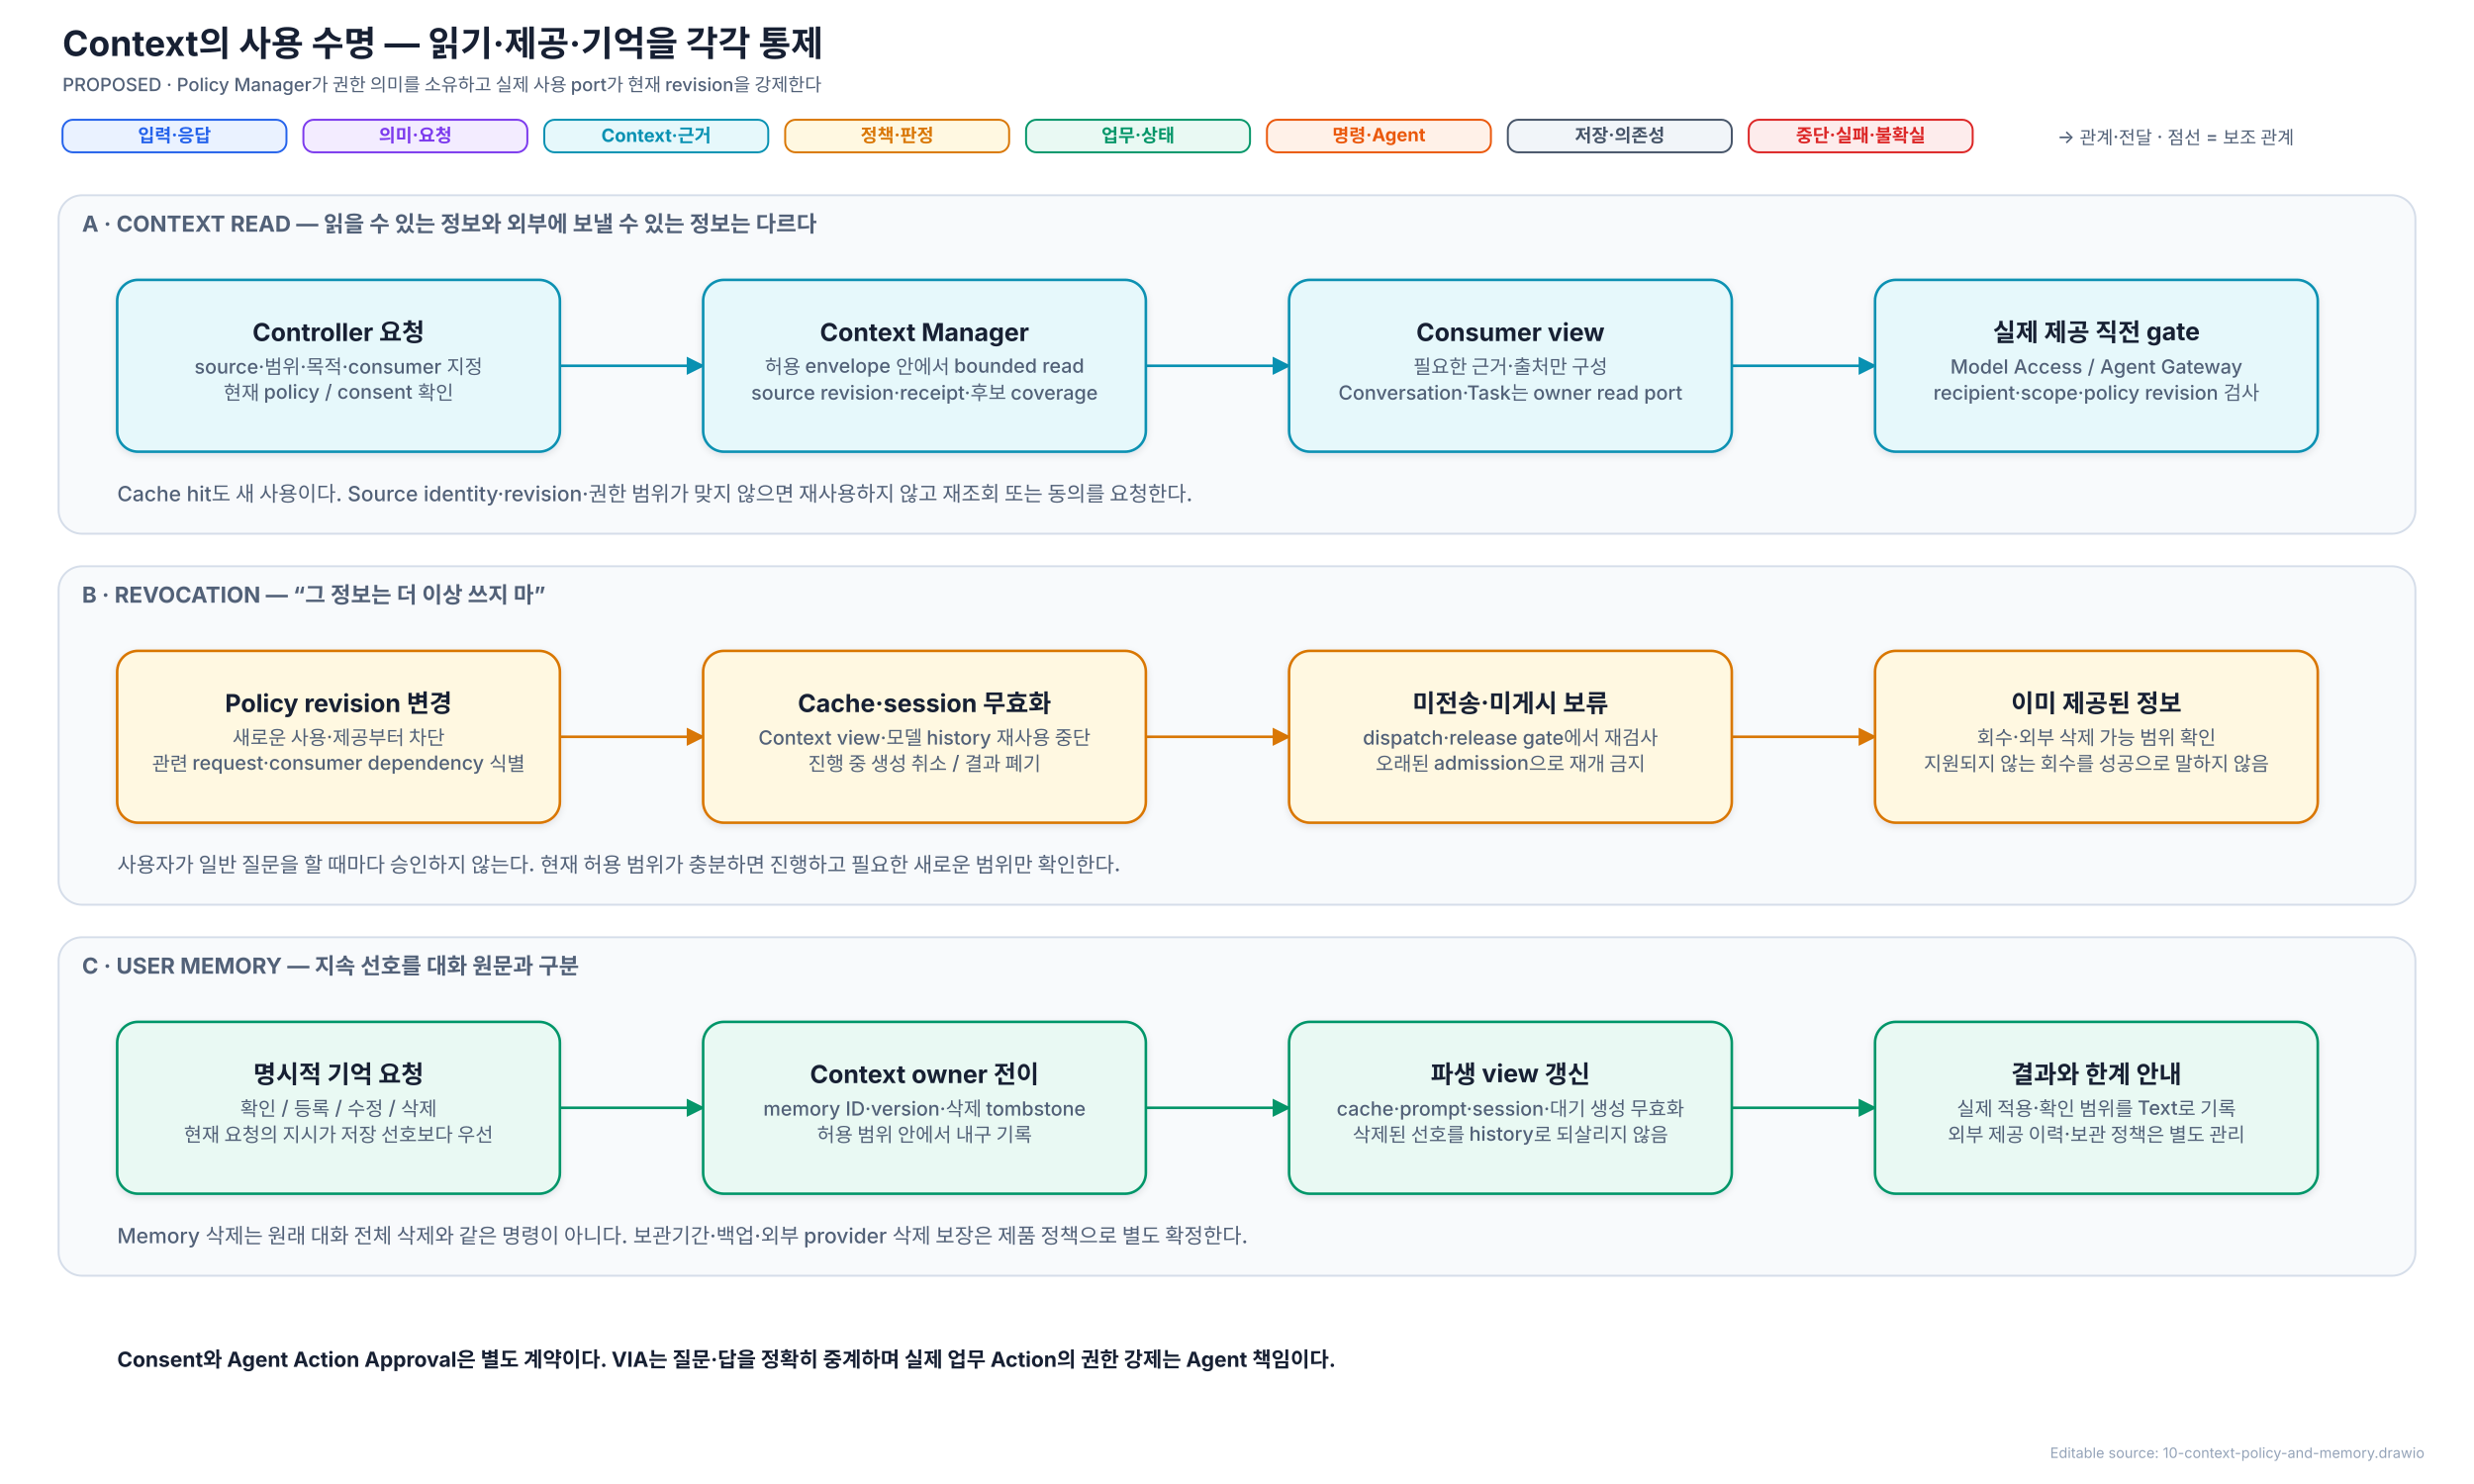
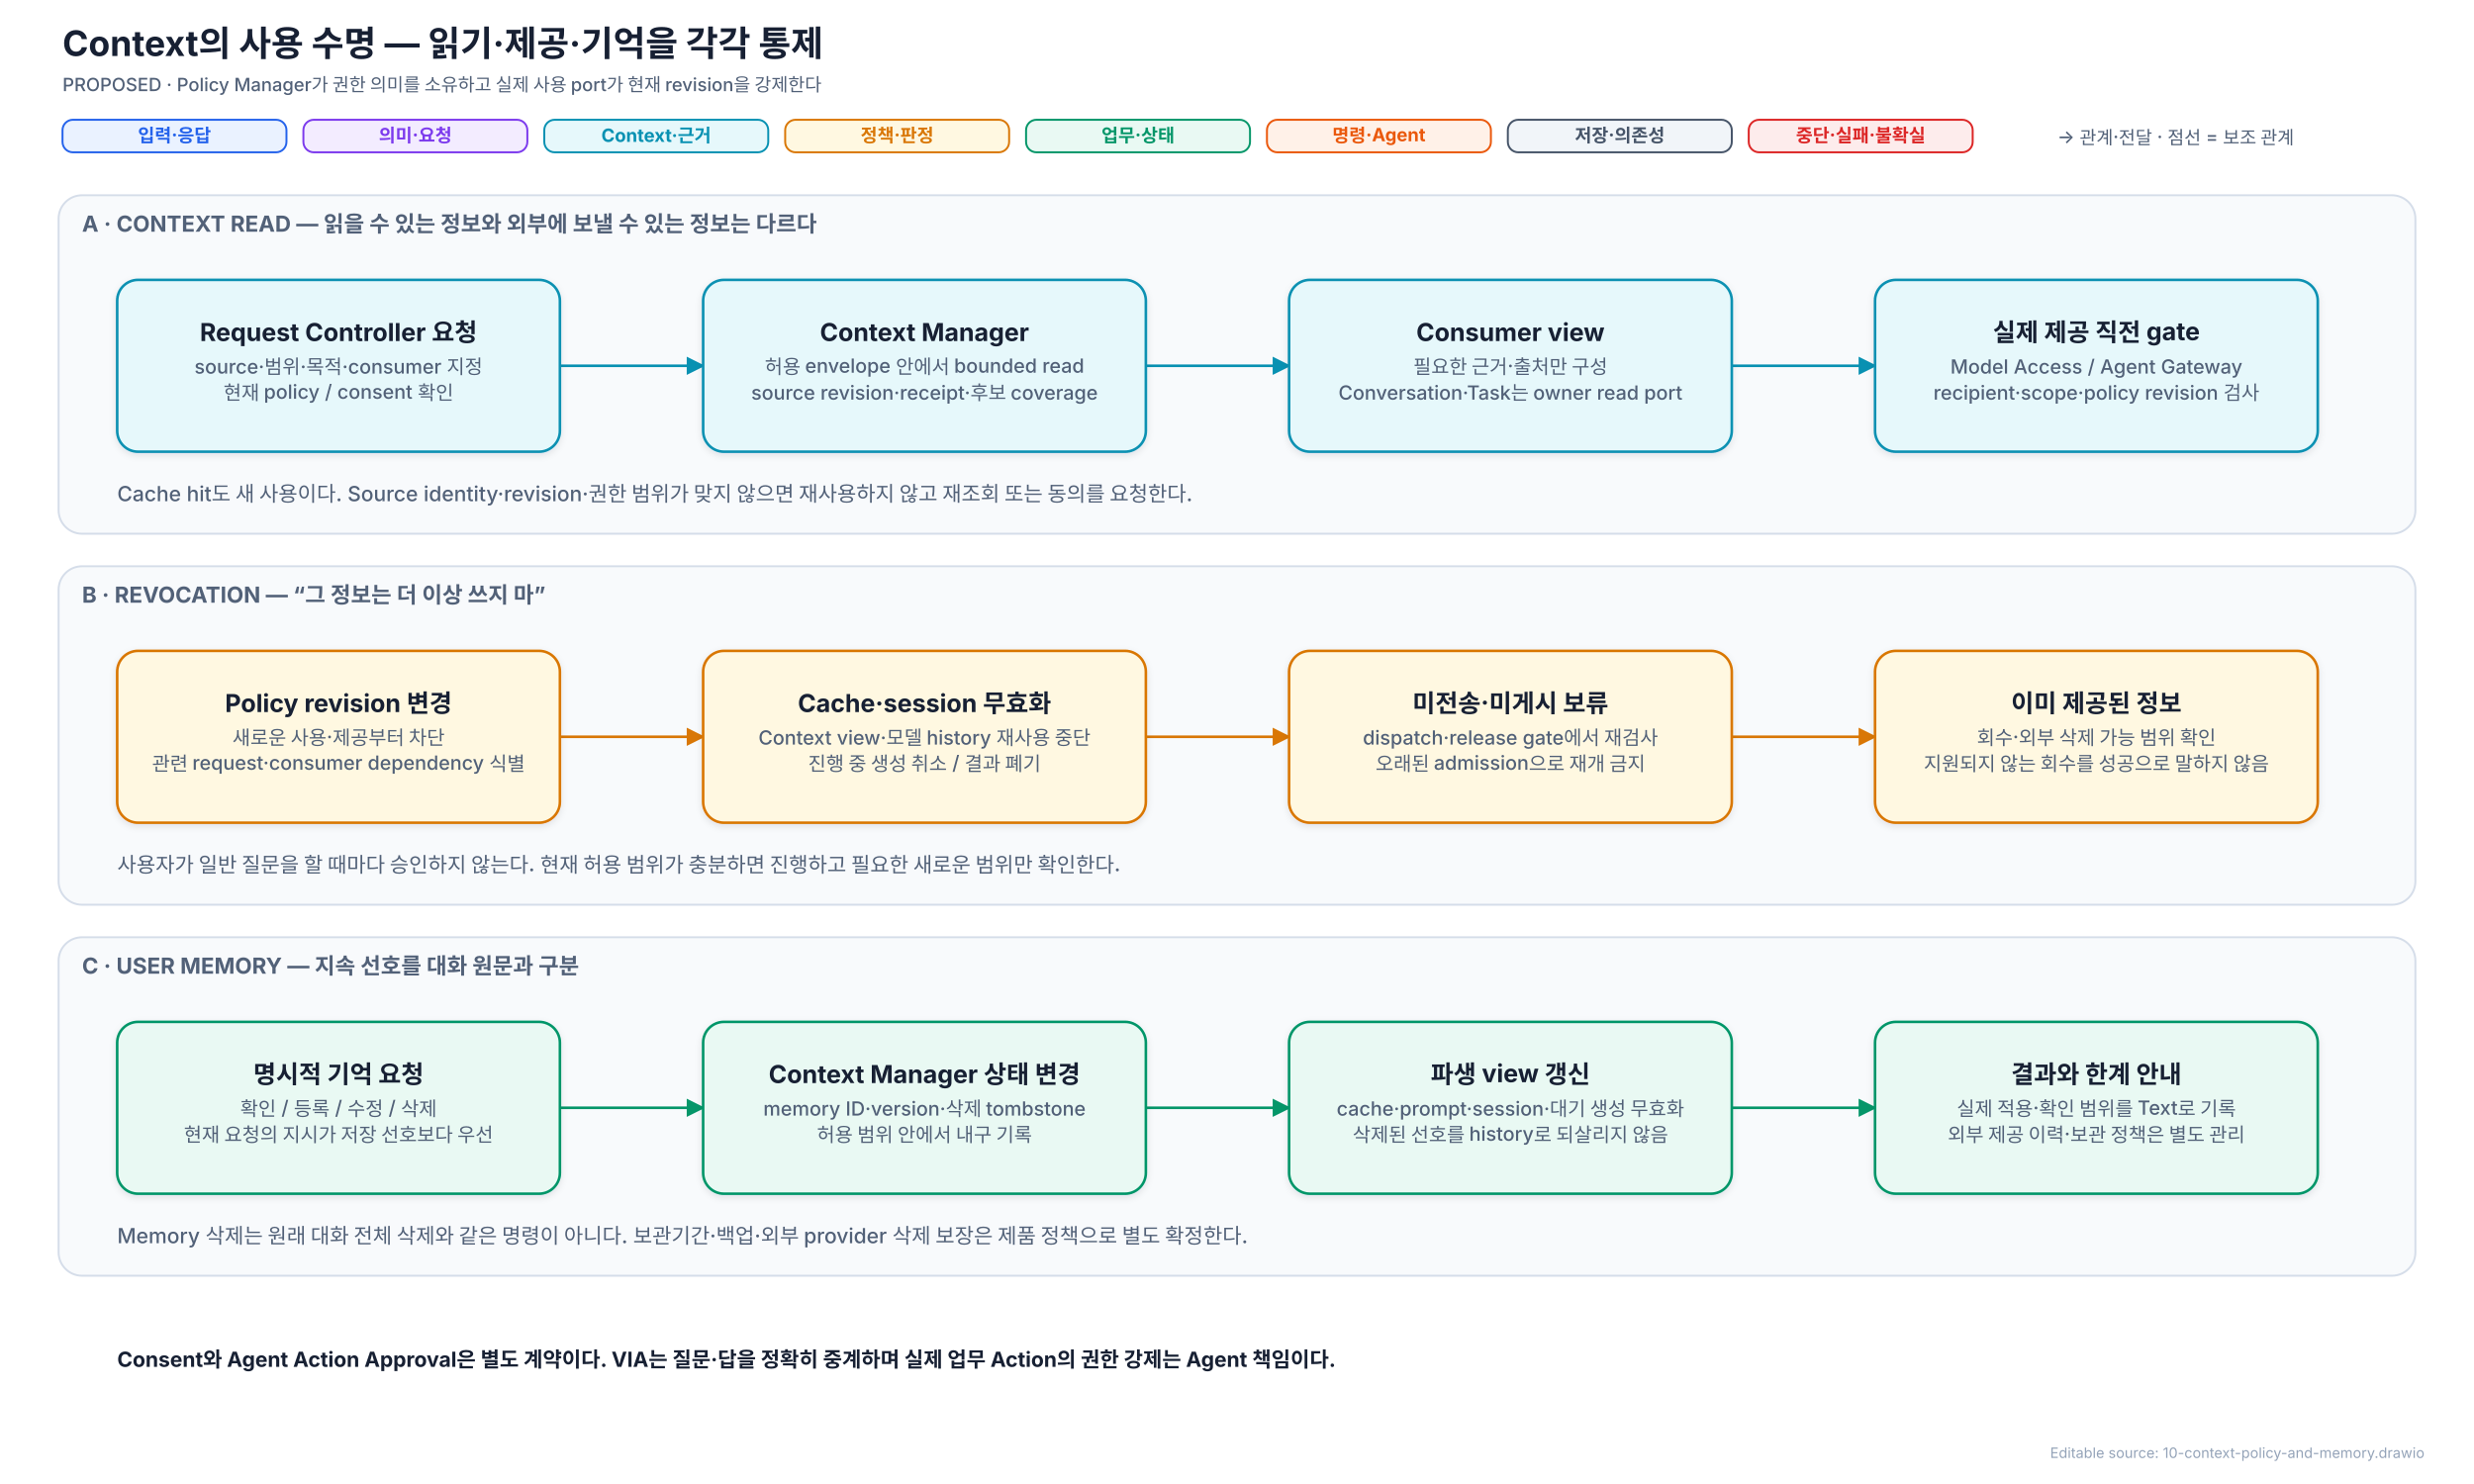
<svg xmlns="http://www.w3.org/2000/svg" width="1900" height="1140" viewBox="0 0 1900 1140" role="img" aria-labelledby="title desc">
  <defs>
    <marker id="arrow" viewBox="0 0 10 10" refX="9" refY="5" markerWidth="7" markerHeight="7" orient="auto-start-reverse">
      <path d="M 0 0 L 10 5 L 0 10 z" fill="#64748B" />
    </marker>
    <marker id="arrow-blue" viewBox="0 0 10 10" refX="9" refY="5" markerWidth="7" markerHeight="7" orient="auto-start-reverse">
      <path d="M 0 0 L 10 5 L 0 10 z" fill="#2563EB" />
    </marker>
    <marker id="arrow-cyan" viewBox="0 0 10 10" refX="9" refY="5" markerWidth="7" markerHeight="7" orient="auto-start-reverse">
      <path d="M 0 0 L 10 5 L 0 10 z" fill="#0891B2" />
    </marker>
    <marker id="arrow-purple" viewBox="0 0 10 10" refX="9" refY="5" markerWidth="7" markerHeight="7" orient="auto-start-reverse">
      <path d="M 0 0 L 10 5 L 0 10 z" fill="#7C3AED" />
    </marker>
    <marker id="arrow-green" viewBox="0 0 10 10" refX="9" refY="5" markerWidth="7" markerHeight="7" orient="auto-start-reverse">
      <path d="M 0 0 L 10 5 L 0 10 z" fill="#059669" />
    </marker>
    <marker id="arrow-orange" viewBox="0 0 10 10" refX="9" refY="5" markerWidth="7" markerHeight="7" orient="auto-start-reverse">
      <path d="M 0 0 L 10 5 L 0 10 z" fill="#EA580C" />
    </marker>
    <marker id="arrow-amber" viewBox="0 0 10 10" refX="9" refY="5" markerWidth="7" markerHeight="7" orient="auto-start-reverse">
      <path d="M 0 0 L 10 5 L 0 10 z" fill="#D97706" />
    </marker>
    <marker id="arrow-gray" viewBox="0 0 10 10" refX="9" refY="5" markerWidth="7" markerHeight="7" orient="auto-start-reverse">
      <path d="M 0 0 L 10 5 L 0 10 z" fill="#475569" />
    </marker>
    <marker id="arrow-red" viewBox="0 0 10 10" refX="9" refY="5" markerWidth="7" markerHeight="7" orient="auto-start-reverse">
      <path d="M 0 0 L 10 5 L 0 10 z" fill="#DC2626" />
    </marker>
    <filter id="shadow" x="-10%" y="-10%" width="120%" height="140%">
      <feDropShadow dx="0" dy="2" stdDeviation="3" flood-color="#0F172A" flood-opacity="0.10" />
    </filter>
  </defs>
  <rect width="1900" height="1140" fill="#FFFFFF" />
  <text x="48" y="43" font-family="Inter, Arial, sans-serif" font-size="27" font-weight="750" fill="#172033">Context의 사용 수명 — 읽기·제공·기억을 각각 통제</text>
  <text x="48" y="70" font-family="Inter, Arial, sans-serif" font-size="14" font-weight="500" fill="#526178">PROPOSED · Policy Manager가 권한 의미를 소유하고 실제 사용 port가 현재 revision을 강제한다</text>
  <rect x="45" y="150" width="1810" height="260" rx="18" fill="#F8FAFC" stroke="#D5DDE9" stroke-width="1.5" />
  <text x="63" y="178" font-family="Inter, Arial, sans-serif" font-size="17" font-weight="750" fill="#526178">A · CONTEXT READ — 읽을 수 있는 정보와 외부에 보낼 수 있는 정보는 다르다</text>
  <rect x="45" y="435" width="1810" height="260" rx="18" fill="#F8FAFC" stroke="#D5DDE9" stroke-width="1.5" />
  <text x="63" y="463" font-family="Inter, Arial, sans-serif" font-size="17" font-weight="750" fill="#526178">B · REVOCATION — “그 정보는 더 이상 쓰지 마”</text>
  <rect x="45" y="720" width="1810" height="260" rx="18" fill="#F8FAFC" stroke="#D5DDE9" stroke-width="1.5" />
  <text x="63" y="748" font-family="Inter, Arial, sans-serif" font-size="17" font-weight="750" fill="#526178">C · USER MEMORY — 지속 선호를 대화 원문과 구분</text>
  <polyline points="430,281.0 540,281.0" fill="none" stroke="#0891B2" stroke-width="2" stroke-linejoin="round" stroke-linecap="round" marker-end="url(#arrow-cyan)" />
  <polyline points="880,281.0 990,281.0" fill="none" stroke="#0891B2" stroke-width="2" stroke-linejoin="round" stroke-linecap="round" marker-end="url(#arrow-cyan)" />
  <polyline points="1330,281.0 1440,281.0" fill="none" stroke="#0891B2" stroke-width="2" stroke-linejoin="round" stroke-linecap="round" marker-end="url(#arrow-cyan)" />
  <polyline points="430,566.0 540,566.0" fill="none" stroke="#D97706" stroke-width="2" stroke-linejoin="round" stroke-linecap="round" marker-end="url(#arrow-amber)" />
  <polyline points="880,566.0 990,566.0" fill="none" stroke="#D97706" stroke-width="2" stroke-linejoin="round" stroke-linecap="round" marker-end="url(#arrow-amber)" />
  <polyline points="1330,566.0 1440,566.0" fill="none" stroke="#D97706" stroke-width="2" stroke-linejoin="round" stroke-linecap="round" marker-end="url(#arrow-amber)" />
  <polyline points="430,851.0 540,851.0" fill="none" stroke="#059669" stroke-width="2" stroke-linejoin="round" stroke-linecap="round" marker-end="url(#arrow-green)" />
  <polyline points="880,851.0 990,851.0" fill="none" stroke="#059669" stroke-width="2" stroke-linejoin="round" stroke-linecap="round" marker-end="url(#arrow-green)" />
  <polyline points="1330,851.0 1440,851.0" fill="none" stroke="#059669" stroke-width="2" stroke-linejoin="round" stroke-linecap="round" marker-end="url(#arrow-green)" />
  <rect x="90" y="215" width="340" height="132" rx="16" fill="#E6F8FB" stroke="#0891B2" stroke-width="2" filter="url(#shadow)" />
  <g font-family="Inter, Arial, sans-serif">
-     <text x="260.0" y="262.0" text-anchor="middle" font-size="19" font-weight="700" fill="#172033">Controller 요청</text>
+     <text x="260.0" y="262.0" text-anchor="middle" font-size="19" font-weight="700" fill="#172033">Request Controller 요청</text>
    <text x="260.0" y="287.0" text-anchor="middle" font-size="15" font-weight="500" fill="#526178">source·범위·목적·consumer 지정</text>
    <text x="260.0" y="307.0" text-anchor="middle" font-size="15" font-weight="500" fill="#526178">현재 policy / consent 확인</text>
  </g>
  <rect x="540" y="215" width="340" height="132" rx="16" fill="#E6F8FB" stroke="#0891B2" stroke-width="2" filter="url(#shadow)" />
  <g font-family="Inter, Arial, sans-serif">
    <text x="710.0" y="262.0" text-anchor="middle" font-size="19" font-weight="700" fill="#172033">Context Manager</text>
    <text x="710.0" y="287.0" text-anchor="middle" font-size="15" font-weight="500" fill="#526178">허용 envelope 안에서 bounded read</text>
    <text x="710.0" y="307.0" text-anchor="middle" font-size="15" font-weight="500" fill="#526178">source revision·receipt·후보 coverage</text>
  </g>
  <rect x="990" y="215" width="340" height="132" rx="16" fill="#E6F8FB" stroke="#0891B2" stroke-width="2" filter="url(#shadow)" />
  <g font-family="Inter, Arial, sans-serif">
    <text x="1160.0" y="262.0" text-anchor="middle" font-size="19" font-weight="700" fill="#172033">Consumer view</text>
    <text x="1160.0" y="287.0" text-anchor="middle" font-size="15" font-weight="500" fill="#526178">필요한 근거·출처만 구성</text>
    <text x="1160.0" y="307.0" text-anchor="middle" font-size="15" font-weight="500" fill="#526178">Conversation·Task는 owner read port</text>
  </g>
  <rect x="1440" y="215" width="340" height="132" rx="16" fill="#E6F8FB" stroke="#0891B2" stroke-width="2" filter="url(#shadow)" />
  <g font-family="Inter, Arial, sans-serif">
    <text x="1610.0" y="262.0" text-anchor="middle" font-size="19" font-weight="700" fill="#172033">실제 제공 직전 gate</text>
    <text x="1610.0" y="287.0" text-anchor="middle" font-size="15" font-weight="500" fill="#526178">Model Access / Agent Gateway</text>
    <text x="1610.0" y="307.0" text-anchor="middle" font-size="15" font-weight="500" fill="#526178">recipient·scope·policy revision 검사</text>
  </g>
  <rect x="90" y="500" width="340" height="132" rx="16" fill="#FFF8E1" stroke="#D97706" stroke-width="2" filter="url(#shadow)" />
  <g font-family="Inter, Arial, sans-serif">
    <text x="260.0" y="547.0" text-anchor="middle" font-size="19" font-weight="700" fill="#172033">Policy revision 변경</text>
    <text x="260.0" y="572.0" text-anchor="middle" font-size="15" font-weight="500" fill="#526178">새로운 사용·제공부터 차단</text>
    <text x="260.0" y="592.0" text-anchor="middle" font-size="15" font-weight="500" fill="#526178">관련 request·consumer dependency 식별</text>
  </g>
  <rect x="540" y="500" width="340" height="132" rx="16" fill="#FFF8E1" stroke="#D97706" stroke-width="2" filter="url(#shadow)" />
  <g font-family="Inter, Arial, sans-serif">
    <text x="710.0" y="547.0" text-anchor="middle" font-size="19" font-weight="700" fill="#172033">Cache·session 무효화</text>
    <text x="710.0" y="572.0" text-anchor="middle" font-size="15" font-weight="500" fill="#526178">Context view·모델 history 재사용 중단</text>
    <text x="710.0" y="592.0" text-anchor="middle" font-size="15" font-weight="500" fill="#526178">진행 중 생성 취소 / 결과 폐기</text>
  </g>
  <rect x="990" y="500" width="340" height="132" rx="16" fill="#FFF8E1" stroke="#D97706" stroke-width="2" filter="url(#shadow)" />
  <g font-family="Inter, Arial, sans-serif">
    <text x="1160.0" y="547.0" text-anchor="middle" font-size="19" font-weight="700" fill="#172033">미전송·미게시 보류</text>
    <text x="1160.0" y="572.0" text-anchor="middle" font-size="15" font-weight="500" fill="#526178">dispatch·release gate에서 재검사</text>
    <text x="1160.0" y="592.0" text-anchor="middle" font-size="15" font-weight="500" fill="#526178">오래된 admission으로 재개 금지</text>
  </g>
  <rect x="1440" y="500" width="340" height="132" rx="16" fill="#FFF8E1" stroke="#D97706" stroke-width="2" filter="url(#shadow)" />
  <g font-family="Inter, Arial, sans-serif">
    <text x="1610.0" y="547.0" text-anchor="middle" font-size="19" font-weight="700" fill="#172033">이미 제공된 정보</text>
    <text x="1610.0" y="572.0" text-anchor="middle" font-size="15" font-weight="500" fill="#526178">회수·외부 삭제 가능 범위 확인</text>
    <text x="1610.0" y="592.0" text-anchor="middle" font-size="15" font-weight="500" fill="#526178">지원되지 않는 회수를 성공으로 말하지 않음</text>
  </g>
  <rect x="90" y="785" width="340" height="132" rx="16" fill="#E9F9F3" stroke="#059669" stroke-width="2" filter="url(#shadow)" />
  <g font-family="Inter, Arial, sans-serif">
    <text x="260.0" y="832.0" text-anchor="middle" font-size="19" font-weight="700" fill="#172033">명시적 기억 요청</text>
    <text x="260.0" y="857.0" text-anchor="middle" font-size="15" font-weight="500" fill="#526178">확인 / 등록 / 수정 / 삭제</text>
    <text x="260.0" y="877.0" text-anchor="middle" font-size="15" font-weight="500" fill="#526178">현재 요청의 지시가 저장 선호보다 우선</text>
  </g>
  <rect x="540" y="785" width="340" height="132" rx="16" fill="#E9F9F3" stroke="#059669" stroke-width="2" filter="url(#shadow)" />
  <g font-family="Inter, Arial, sans-serif">
-     <text x="710.0" y="832.0" text-anchor="middle" font-size="19" font-weight="700" fill="#172033">Context owner 전이</text>
+     <text x="710.0" y="832.0" text-anchor="middle" font-size="19" font-weight="700" fill="#172033">Context Manager 상태 변경</text>
    <text x="710.0" y="857.0" text-anchor="middle" font-size="15" font-weight="500" fill="#526178">memory ID·version·삭제 tombstone</text>
    <text x="710.0" y="877.0" text-anchor="middle" font-size="15" font-weight="500" fill="#526178">허용 범위 안에서 내구 기록</text>
  </g>
  <rect x="990" y="785" width="340" height="132" rx="16" fill="#E9F9F3" stroke="#059669" stroke-width="2" filter="url(#shadow)" />
  <g font-family="Inter, Arial, sans-serif">
    <text x="1160.0" y="832.0" text-anchor="middle" font-size="19" font-weight="700" fill="#172033">파생 view 갱신</text>
    <text x="1160.0" y="857.0" text-anchor="middle" font-size="15" font-weight="500" fill="#526178">cache·prompt·session·대기 생성 무효화</text>
    <text x="1160.0" y="877.0" text-anchor="middle" font-size="15" font-weight="500" fill="#526178">삭제된 선호를 history로 되살리지 않음</text>
  </g>
  <rect x="1440" y="785" width="340" height="132" rx="16" fill="#E9F9F3" stroke="#059669" stroke-width="2" filter="url(#shadow)" />
  <g font-family="Inter, Arial, sans-serif">
    <text x="1610.0" y="832.0" text-anchor="middle" font-size="19" font-weight="700" fill="#172033">결과와 한계 안내</text>
    <text x="1610.0" y="857.0" text-anchor="middle" font-size="15" font-weight="500" fill="#526178">실제 적용·확인 범위를 Text로 기록</text>
    <text x="1610.0" y="877.0" text-anchor="middle" font-size="15" font-weight="500" fill="#526178">외부 제공 이력·보관 정책은 별도 관리</text>
  </g>
  <text x="1580" y="110" text-anchor="start" font-family="Inter, Arial, sans-serif" font-size="14" font-weight="500" fill="#526178">→ 관계·전달  ·  점선 = 보조 관계</text>
  <text x="90" y="385" text-anchor="start" font-family="Inter, Arial, sans-serif" font-size="16" font-weight="500" fill="#526178">Cache hit도 새 사용이다. Source identity·revision·권한 범위가 맞지 않으면 재사용하지 않고 재조회 또는 동의를 요청한다.</text>
  <text x="90" y="670" text-anchor="start" font-family="Inter, Arial, sans-serif" font-size="16" font-weight="500" fill="#526178">사용자가 일반 질문을 할 때마다 승인하지 않는다. 현재 허용 범위가 충분하면 진행하고 필요한 새로운 범위만 확인한다.</text>
  <text x="90" y="955" text-anchor="start" font-family="Inter, Arial, sans-serif" font-size="16" font-weight="500" fill="#526178">Memory 삭제는 원래 대화 전체 삭제와 같은 명령이 아니다. 보관기간·백업·외부 provider 삭제 보장은 제품 정책으로 별도 확정한다.</text>
  <text x="90" y="1050" text-anchor="start" font-family="Inter, Arial, sans-serif" font-size="16" font-weight="700" fill="#172033">Consent와 Agent Action Approval은 별도 계약이다. VIA는 질문·답을 정확히 중계하며 실제 업무 Action의 권한 강제는 Agent 책임이다.</text>
  <rect x="48" y="92" width="172" height="25" rx="8" fill="#EAF2FF" stroke="#2563EB" stroke-width="1.5" />
  <text x="134.0" y="109" text-anchor="middle" font-family="Inter, Arial, sans-serif" font-size="14" font-weight="700" fill="#2563EB">입력·응답</text>
  <rect x="233" y="92" width="172" height="25" rx="8" fill="#F3ECFF" stroke="#7C3AED" stroke-width="1.5" />
  <text x="319.0" y="109" text-anchor="middle" font-family="Inter, Arial, sans-serif" font-size="14" font-weight="700" fill="#7C3AED">의미·요청</text>
  <rect x="418" y="92" width="172" height="25" rx="8" fill="#E6F8FB" stroke="#0891B2" stroke-width="1.5" />
  <text x="504.0" y="109" text-anchor="middle" font-family="Inter, Arial, sans-serif" font-size="14" font-weight="700" fill="#0891B2">Context·근거</text>
  <rect x="603" y="92" width="172" height="25" rx="8" fill="#FFF8E1" stroke="#D97706" stroke-width="1.5" />
  <text x="689.0" y="109" text-anchor="middle" font-family="Inter, Arial, sans-serif" font-size="14" font-weight="700" fill="#D97706">정책·판정</text>
  <rect x="788" y="92" width="172" height="25" rx="8" fill="#E9F9F3" stroke="#059669" stroke-width="1.5" />
  <text x="874.0" y="109" text-anchor="middle" font-family="Inter, Arial, sans-serif" font-size="14" font-weight="700" fill="#059669">업무·상태</text>
  <rect x="973" y="92" width="172" height="25" rx="8" fill="#FFF1E8" stroke="#EA580C" stroke-width="1.5" />
  <text x="1059.0" y="109" text-anchor="middle" font-family="Inter, Arial, sans-serif" font-size="14" font-weight="700" fill="#EA580C">명령·Agent</text>
  <rect x="1158" y="92" width="172" height="25" rx="8" fill="#F1F5F9" stroke="#475569" stroke-width="1.5" />
  <text x="1244.0" y="109" text-anchor="middle" font-family="Inter, Arial, sans-serif" font-size="14" font-weight="700" fill="#475569">저장·의존성</text>
  <rect x="1343" y="92" width="172" height="25" rx="8" fill="#FDECEC" stroke="#DC2626" stroke-width="1.5" />
  <text x="1429.0" y="109" text-anchor="middle" font-family="Inter, Arial, sans-serif" font-size="14" font-weight="700" fill="#DC2626">중단·실패·불확실</text>
  <text x="1862" y="1120" text-anchor="end" font-family="Inter, Arial, sans-serif" font-size="11" fill="#94A3B8">Editable source: 10-context-policy-and-memory.drawio</text>
</svg>
